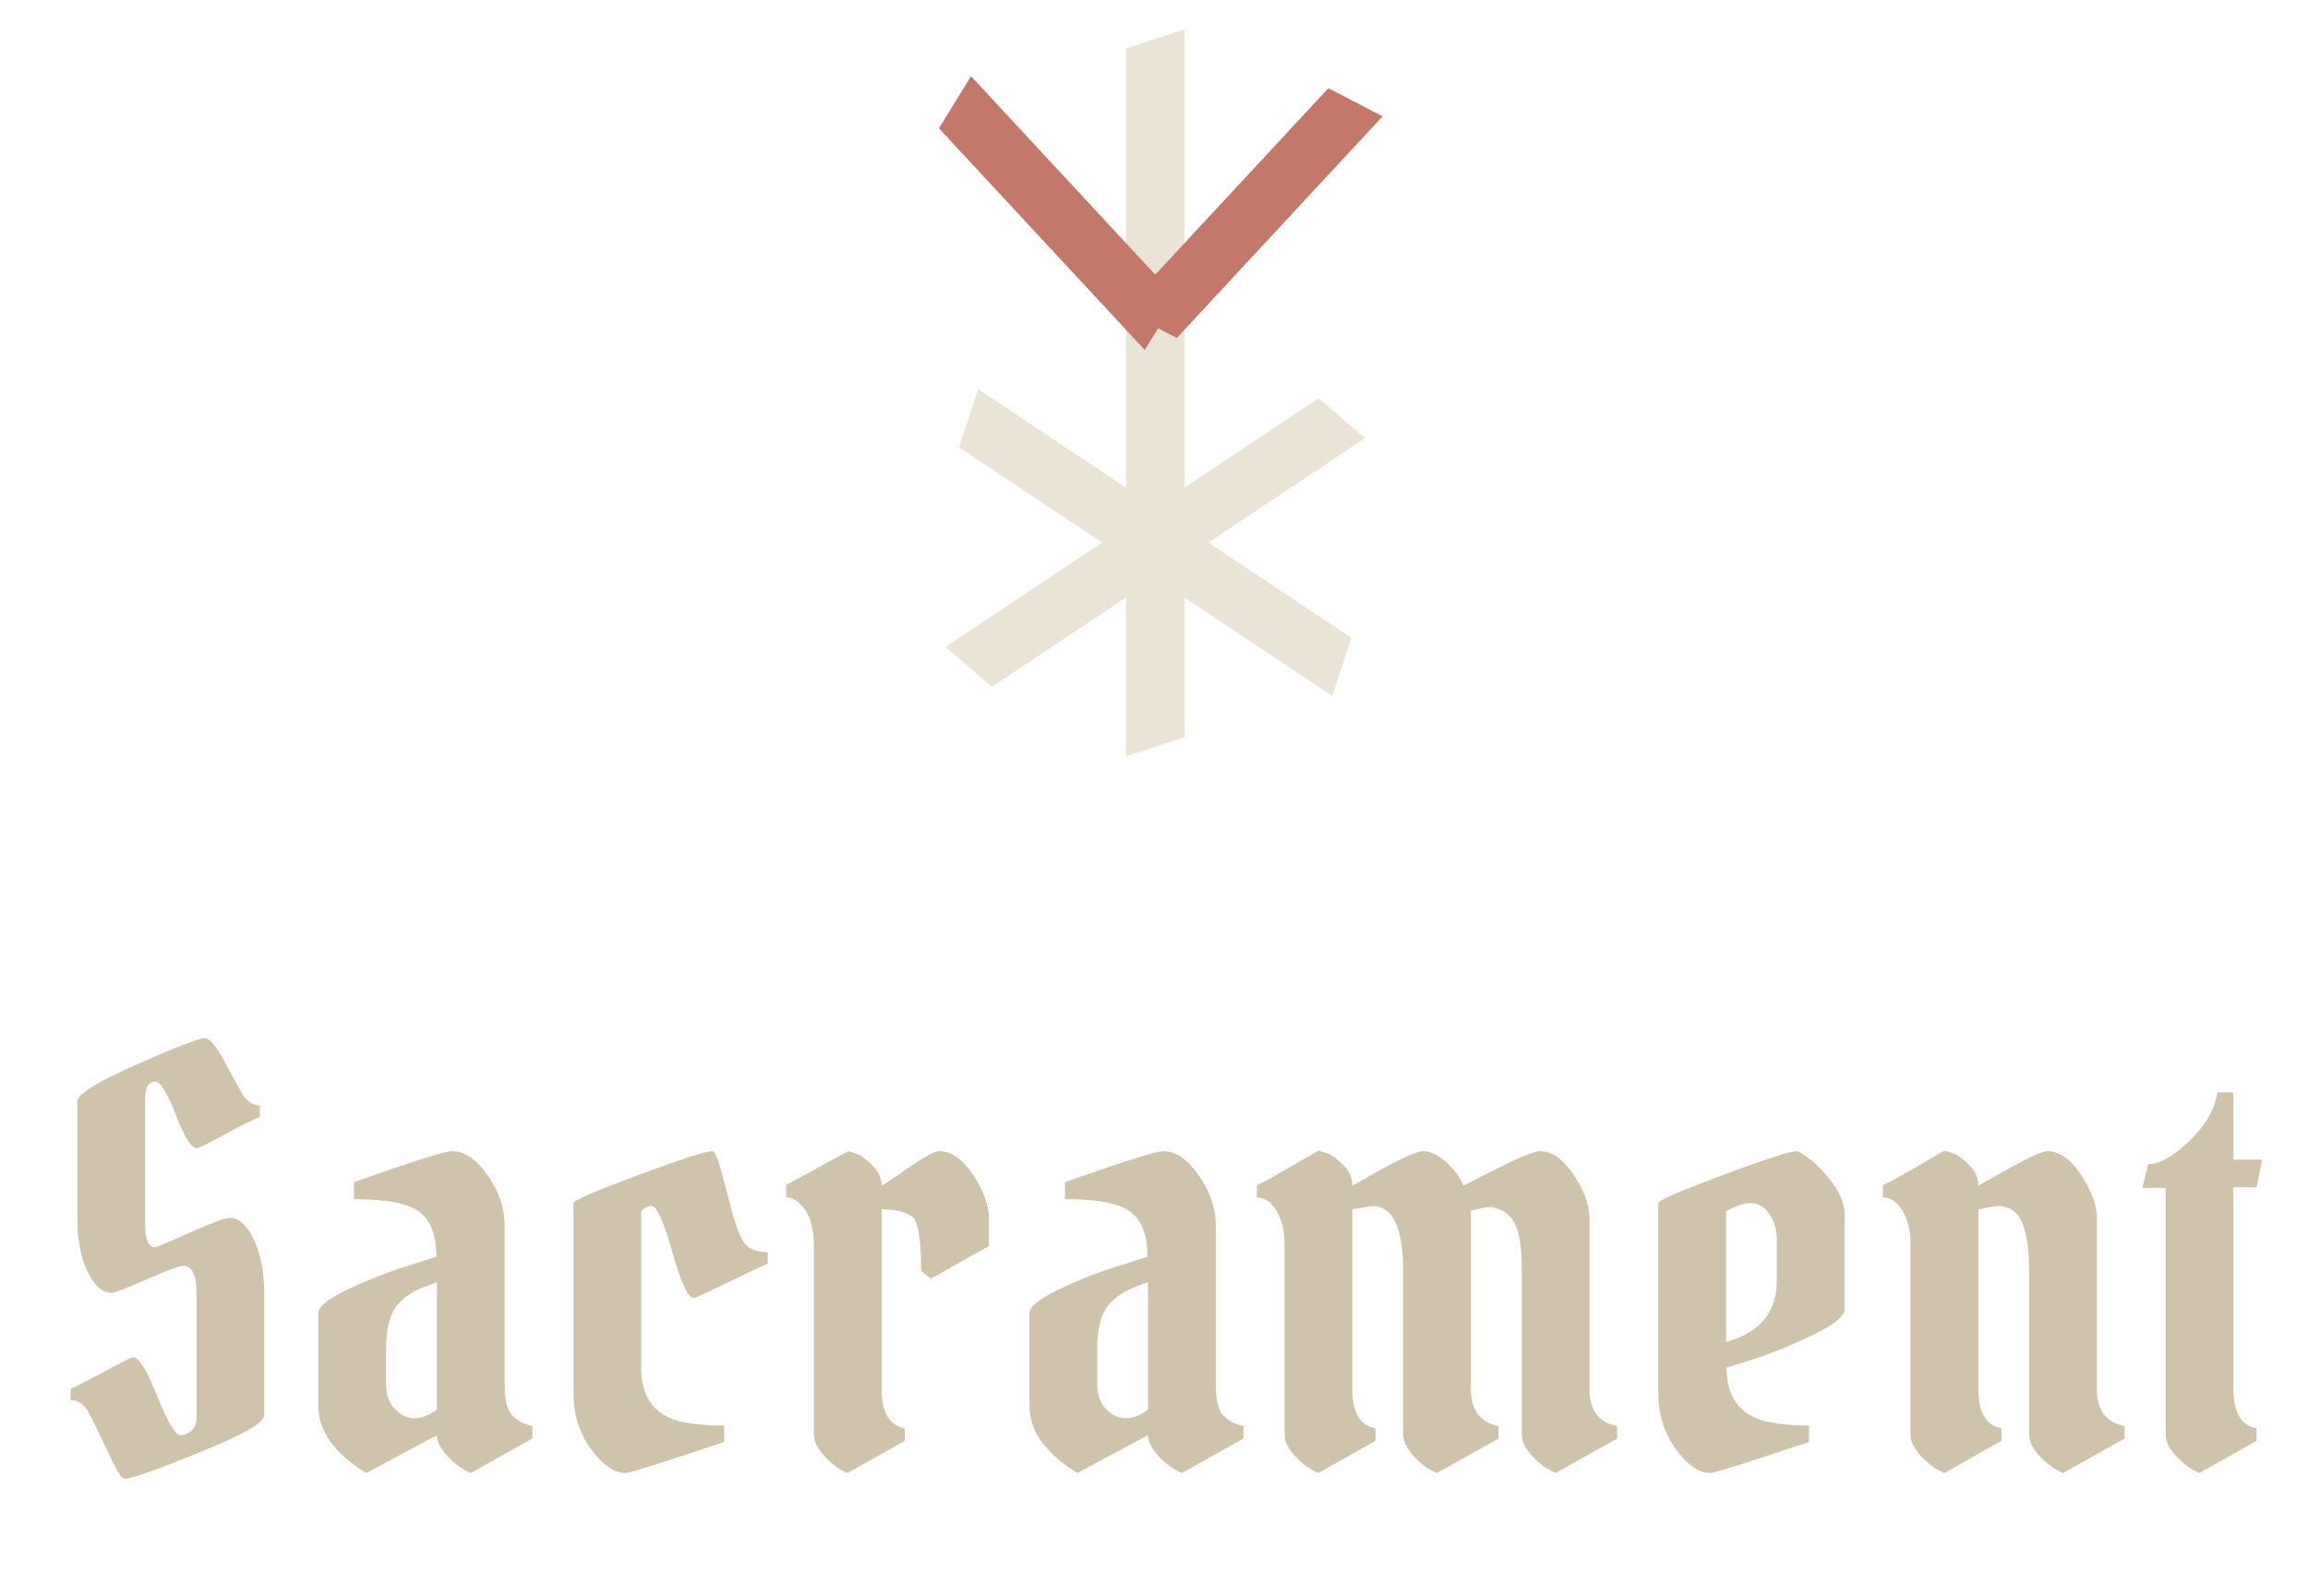
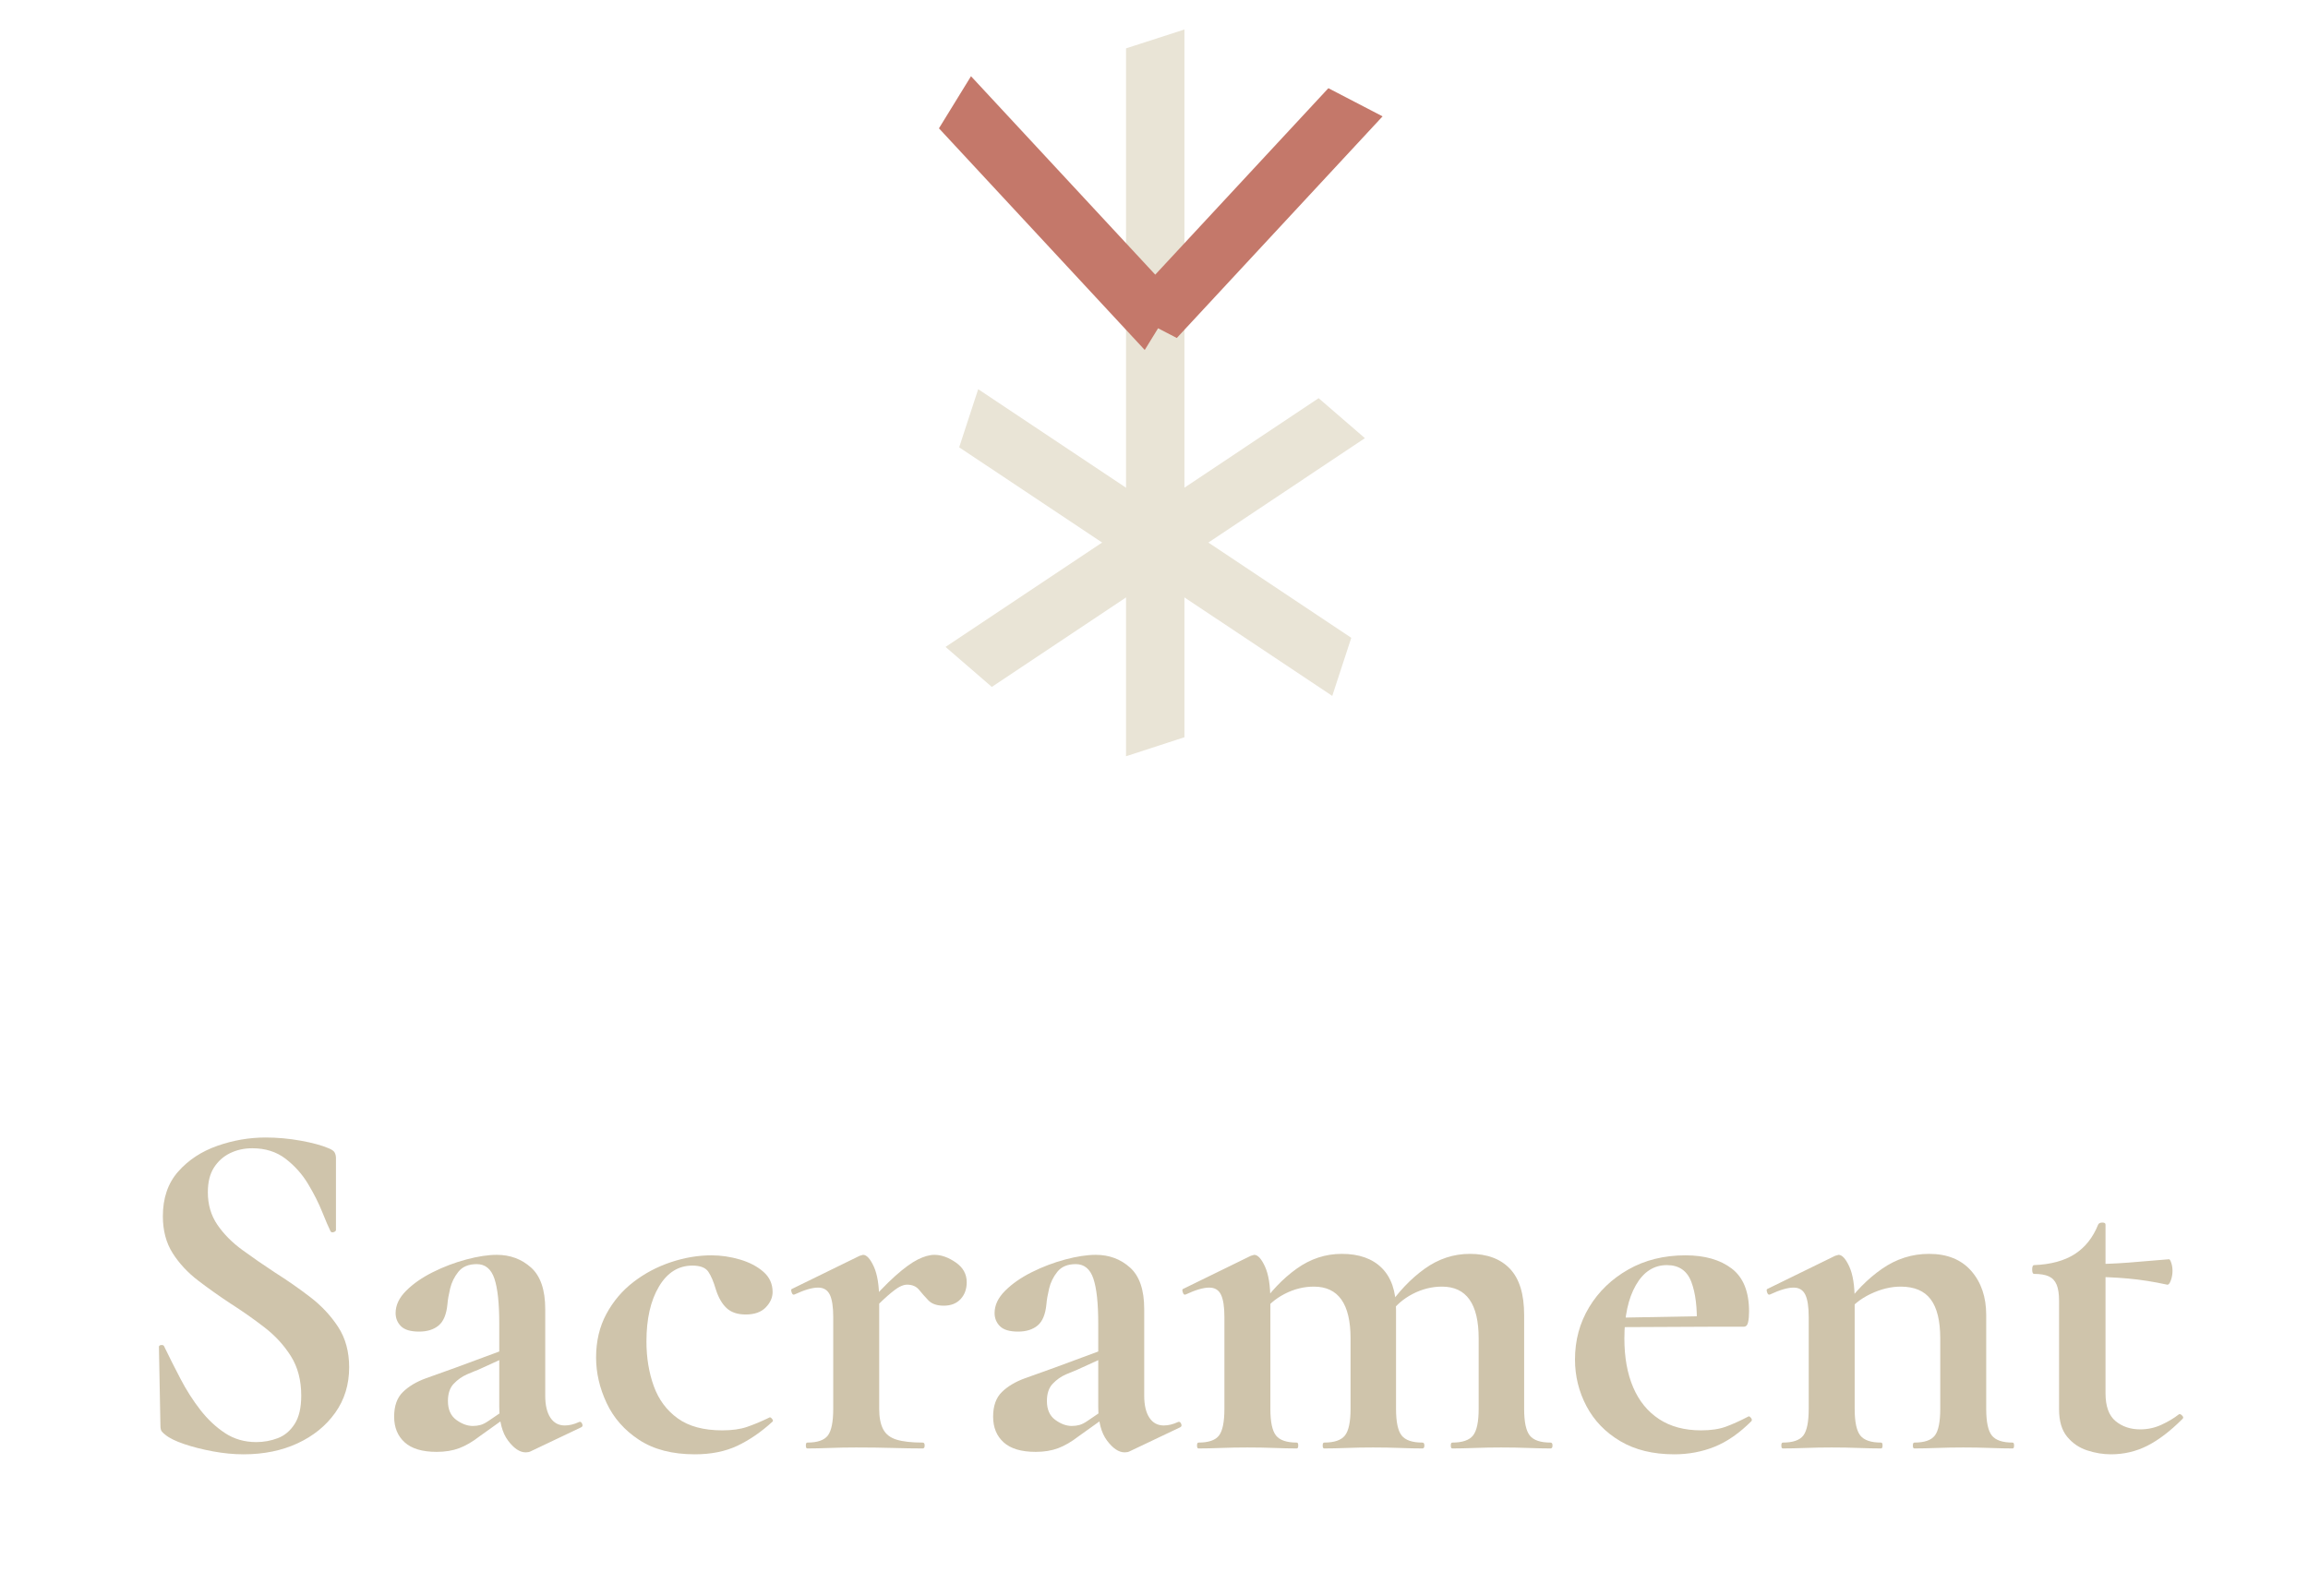
<svg xmlns="http://www.w3.org/2000/svg" viewBox="0 0 188 130" width="188" height="130" role="img">
  <g transform="translate(62.1 0)">
    <g transform="translate(32 32) scale(1.22) translate(-32 -32)">
      <polygon points="30.05,9.00 30.05,56.27 33.95,55.00 33.95,7.74" fill="#e9e4d6" />
      <polygon points="33.44,25.66 19.70,10.86 17.56,14.34 31.30,29.14" fill="#c4786a" />
      <polygon points="33.44,28.34 47.18,13.54 43.56,11.66 29.82,26.46" fill="#c4786a" />
      <polygon points="18.91,35.64 43.82,52.24 45.09,48.36 20.18,31.76" fill="#e9e4d6" />
      <polygon points="42.91,32.36 18.00,48.97 21.09,51.64 46.00,35.03" fill="#e9e4d6" />
    </g>
  </g>
-   <path transform="translate(4.0 120)" d="M5.106 -14.674Q3.956 -14.674 3.128 -16.422Q2.3 -18.17 2.3 -20.7V-30.268Q2.3 -31.142 7.13 -33.281Q11.96 -35.42 12.696 -35.42Q13.248 -35.42 14.26 -33.58Q14.49 -33.12 14.927 -32.338Q15.364 -31.556 15.64 -31.05Q16.238 -29.946 17.158 -29.946V-29.026Q16.422 -28.704 15.18 -28.06Q12.282 -26.45 12.052 -26.45Q11.362 -26.45 10.327 -29.164Q9.292 -31.878 8.648 -31.878Q7.82 -31.878 7.82 -30.498V-20.24Q7.82 -18.4 8.648 -18.4Q8.832 -18.4 11.5 -19.596Q14.168 -20.792 14.72 -20.792Q15.824 -20.792 16.675 -19.021Q17.526 -17.25 17.526 -14.49V-4.692Q17.526 -3.818 12.259 -1.679Q6.992 0.46 6.21 0.46Q5.888 0.46 5.474 -0.322Q5.06 -1.104 4.393 -2.553Q3.726 -4.002 3.197 -4.968Q2.668 -5.934 1.748 -5.934V-6.854Q2.484 -7.176 3.68 -7.82Q6.624 -9.43 6.854 -9.43Q7.544 -9.43 8.809 -6.256Q10.074 -3.082 10.718 -3.082Q11.178 -3.082 11.592 -3.45Q12.006 -3.818 12.006 -4.462V-14.812Q12.006 -16.882 10.856 -16.882Q10.488 -16.882 7.958 -15.778Q5.428 -14.674 5.106 -14.674Z M37.11 -20.148V-7.13Q37.11 -5.428 37.662 -4.761Q38.214 -4.094 39.364 -3.818V-2.806L34.35 0.0Q33.338 -0.414 32.464 -1.357Q31.59 -2.3 31.59 -3.082L25.84 0.0Q25.702 -0.092 25.426 -0.253Q25.15 -0.414 24.483 -0.943Q23.816 -1.472 23.31 -2.07Q21.93 -3.588 21.93 -5.52V-13.064Q21.93 -13.8 24.322 -14.95Q26.714 -16.1 29.106 -16.836L31.544 -17.618Q31.544 -20.24 30.164 -21.275Q28.784 -22.31 24.828 -22.31V-23.69Q31.958 -26.22 32.832 -26.22Q34.35 -26.22 35.73 -24.242Q37.11 -22.264 37.11 -20.148ZM31.59 -5.152V-15.548Q30.44 -15.134 29.865 -14.858Q29.29 -14.582 28.646 -13.984Q27.45 -12.88 27.45 -10.166V-7.176Q27.45 -5.98 28.163 -5.221Q28.876 -4.462 29.75 -4.462Q30.624 -4.462 31.59 -5.152Z M49.058 -21.758Q48.598 -21.758 48.23 -21.298V-8.602Q48.23 -5.06 51.266 -4.232Q52.83 -3.864 54.992 -3.864V-2.53Q47.448 0.0 46.942 0.0Q45.562 0.0 44.136 -1.955Q42.71 -3.91 42.71 -6.532V-21.988Q42.71 -22.31 47.977 -24.265Q53.244 -26.22 54.026 -26.22Q54.302 -26.22 54.67 -24.886Q55.038 -23.552 55.521 -21.666Q56.004 -19.78 56.533 -18.883Q57.062 -17.986 58.534 -17.986V-17.066Q57.522 -16.606 55.107 -15.433Q52.692 -14.26 52.508 -14.26Q51.818 -14.26 50.76 -18.009Q49.702 -21.758 49.058 -21.758Z M60.04 -23.46 65.1 -26.22Q65.422 -26.128 65.859 -25.967Q66.296 -25.806 67.055 -25.07Q67.814 -24.334 67.814 -23.414Q68.044 -23.506 69.999 -24.863Q71.954 -26.22 72.506 -26.22Q73.978 -26.22 75.266 -24.288Q76.554 -22.356 76.554 -20.746V-18.492L71.816 -15.824L71.034 -16.468Q71.034 -20.332 70.298 -20.884Q69.47 -21.482 67.814 -21.482V-6.808Q67.814 -4.002 69.7 -3.634V-2.622L65.054 0.0Q64.042 -0.414 63.168 -1.357Q62.294 -2.3 62.294 -3.128V-18.4Q62.294 -20.424 61.581 -21.436Q60.868 -22.448 60.04 -22.448Z M95.034 -20.148V-7.13Q95.034 -5.428 95.586 -4.761Q96.138 -4.094 97.288 -3.818V-2.806L92.274 0.0Q91.262 -0.414 90.388 -1.357Q89.514 -2.3 89.514 -3.082L83.764 0.0Q83.626 -0.092 83.35 -0.253Q83.074 -0.414 82.407 -0.943Q81.74 -1.472 81.234 -2.07Q79.854 -3.588 79.854 -5.52V-13.064Q79.854 -13.8 82.246 -14.95Q84.638 -16.1 87.03 -16.836L89.468 -17.618Q89.468 -20.24 88.088 -21.275Q86.708 -22.31 82.752 -22.31V-23.69Q89.882 -26.22 90.756 -26.22Q92.274 -26.22 93.654 -24.242Q95.034 -22.264 95.034 -20.148ZM89.514 -5.152V-15.548Q88.364 -15.134 87.789 -14.858Q87.214 -14.582 86.57 -13.984Q85.374 -12.88 85.374 -10.166V-7.176Q85.374 -5.98 86.087 -5.221Q86.8 -4.462 87.674 -4.462Q88.548 -4.462 89.514 -5.152Z M100.634 -3.128V-18.722Q100.634 -20.24 99.99 -21.344Q99.346 -22.448 98.38 -22.448V-23.46Q98.702 -23.506 103.394 -26.266Q103.716 -26.174 104.176 -26.013Q104.636 -25.852 105.395 -25.116Q106.154 -24.38 106.154 -23.414Q106.43 -23.552 107.718 -24.288Q111.122 -26.22 111.927 -26.22Q112.732 -26.22 113.721 -25.392Q114.71 -24.564 115.216 -23.414Q115.308 -23.46 117.102 -24.38Q120.69 -26.22 121.426 -26.22Q122.898 -26.22 124.186 -24.288Q125.474 -22.356 125.474 -20.746V-6.808Q125.474 -4.278 127.728 -3.818V-2.806L122.714 0.0Q121.702 -0.414 120.828 -1.357Q119.954 -2.3 119.954 -3.128V-16.698Q119.954 -19.688 119.172 -20.677Q118.39 -21.666 117.148 -21.666L115.814 -21.39V-6.808Q115.814 -4.278 118.068 -3.818V-2.806L113.054 0.0Q112.042 -0.414 111.168 -1.357Q110.294 -2.3 110.294 -3.128V-16.468Q110.294 -21.758 107.764 -21.758L106.154 -21.482V-6.808Q106.154 -4.002 108.04 -3.634V-2.622L103.394 0.0Q102.382 -0.414 101.508 -1.357Q100.634 -2.3 100.634 -3.128Z M142.344 -26.22Q142.574 -26.22 143.494 -25.507Q144.414 -24.794 145.334 -23.529Q146.254 -22.264 146.254 -21.068V-13.34Q146.254 -12.512 143.816 -11.316Q141.378 -10.12 139.101 -9.361Q136.824 -8.602 136.64 -8.602Q136.64 -5.06 139.722 -4.232Q141.24 -3.864 143.356 -3.864V-2.53Q135.812 0.0 135.306 0.0Q133.926 0.0 132.5 -1.955Q131.074 -3.91 131.074 -6.532V-21.988Q131.074 -22.31 136.318 -24.265Q141.562 -26.22 142.344 -26.22ZM136.594 -21.298V-10.672Q140.734 -11.822 140.734 -15.64V-18.906Q140.734 -20.194 140.136 -21.091Q139.538 -21.988 138.618 -21.988Q137.698 -21.988 136.594 -21.298Z M151.624 -3.128V-18.722Q151.624 -20.24 150.98 -21.344Q150.336 -22.448 149.37 -22.448V-23.46Q149.692 -23.506 154.384 -26.266Q154.706 -26.174 155.166 -26.013Q155.626 -25.852 156.385 -25.116Q157.144 -24.38 157.144 -23.414Q157.42 -23.552 158.708 -24.288Q162.112 -26.22 162.756 -26.22Q164.228 -26.22 165.516 -24.288Q166.804 -22.356 166.804 -20.746V-6.808Q166.804 -4.278 169.058 -3.818V-2.806L164.044 0.0Q163.032 -0.414 162.158 -1.357Q161.284 -2.3 161.284 -3.128V-16.468Q161.284 -19.044 160.709 -20.401Q160.134 -21.758 158.662 -21.758L157.144 -21.482V-6.808Q157.144 -4.002 159.03 -3.634V-2.622L154.384 0.0Q153.372 -0.414 152.498 -1.357Q151.624 -2.3 151.624 -3.128Z M177.924 -31.004V-25.53H180.27L179.81 -23.276H177.924V-6.808Q177.924 -4.002 179.81 -3.634V-2.622L175.164 0.0Q174.152 -0.414 173.278 -1.357Q172.404 -2.3 172.404 -3.128V-23.23H170.518L170.978 -25.162Q172.358 -25.162 174.313 -27.025Q176.268 -28.888 176.636 -31.004Z" fill="#cfc4ab" />
+   <g transform="translate(10.000 118.000) scale(0.039829 -0.039829)" fill="#cfc4ab">
+     <path d="M174 524Q174 486 193.5 457.5Q213 429 244.5 406.0Q276 383 311 360Q349 336 383.5 309.5Q418 283 440.5 248.5Q463 214 463 166Q463 113 434.5 73.0Q406 33 357.5 10.5Q309 -12 247 -12Q217 -12 184.5 -6.0Q152 0 125.5 9.0Q99 18 87 28Q83 31 80.0 34.5Q77 38 77 47L74 206Q73 211 78.5 211.5Q84 212 85 208Q100 177 118.0 142.5Q136 108 158.5 79.0Q181 50 209.0 31.5Q237 13 273 13Q296 13 317.0 21.0Q338 29 351.5 50.0Q365 71 365 108Q365 155 344.0 188.5Q323 222 290.0 247.5Q257 273 221 296Q186 319 154.0 343.5Q122 368 102.0 399.5Q82 431 82 475Q82 531 113.5 566.5Q145 602 193.5 619.0Q242 636 292 636Q328 636 364.0 629.5Q400 623 421 614Q431 610 433.5 605.0Q436 600 436 594V447Q436 444 431.5 442.5Q427 441 425 444Q419 456 408.0 483.5Q397 511 379.0 541.0Q361 571 333.0 592.5Q305 614 265 614Q240 614 219.5 604.0Q199 594 186.5 574.5Q174 555 174 524Z" transform="translate(0 0)" />
+     <path d="M319 -6Q315 -8 309 -8Q291 -8 273.0 16.0Q255 40 255 85V255Q255 318 245.0 347.5Q235 377 209 377Q184 377 171.5 361.5Q159 346 154.5 327.0Q150 308 149 295Q146 264 131.0 251.5Q116 239 91 239Q65 239 54.0 250.0Q43 261 43 277Q43 301 64.5 322.5Q86 344 119.0 360.5Q152 377 187.5 386.5Q223 396 250 396Q291 396 320.0 370.0Q349 344 349 285V108Q349 79 359.5 63.0Q370 47 389 47Q403 47 418 54Q422 56 424.5 50.5Q427 45 422 43ZM127 -7Q83 -7 61.5 12.5Q40 32 40 65Q40 98 58.0 115.5Q76 133 105.0 143.5Q134 154 165 165L265 202L269 187L212 161Q204 158 189.0 151.5Q174 145 162.0 132.5Q150 120 150 97Q150 71 167.0 58.5Q184 46 201 46Q209 46 216.5 48.0Q224 50 234 57L284 91L285 75L215 25Q193 8 173.0 0.5Q153 -7 127 -7Z" transform="translate(515 0)" />
+     <path d="M234 -12Q165 -12 120.0 17.5Q75 47 53.5 93.0Q32 139 32 186Q32 236 53.0 275.0Q74 314 108.5 340.5Q143 367 185.0 381.0Q227 395 268 395Q297 395 326.0 386.5Q355 378 374.0 361.5Q393 345 393 320Q393 303 379.0 288.5Q365 274 338 274Q313 274 299.0 287.0Q285 300 277 325Q270 349 261.5 361.5Q253 374 229 374Q186 374 160.5 331.0Q135 288 135 219Q135 169 150.0 127.5Q165 86 199.0 61.5Q233 37 290 37Q320 37 340.5 44.0Q361 51 386 63Q388 65 391.5 61.0Q395 57 393 55Q358 23 321.0 5.5Q284 -12 234 -12Z" transform="translate(936 0)" />
+     <path d="M161 271 153 284Q192 329 219.0 353.0Q246 377 265.0 386.5Q284 396 299 396Q320 396 342.5 380.5Q365 365 365 340Q365 319 352.5 305.5Q340 292 318 292Q297 292 286.5 303.0Q276 314 267.5 324.5Q259 335 243 335Q236 335 227.5 330.5Q219 326 203.5 312.5Q188 299 161 271ZM39 0Q36 0 36.0 6.0Q36 12 39 12Q70 12 81.0 26.5Q92 41 92 81V269Q92 300 85.0 314.5Q78 329 61 329Q52 329 40.0 325.5Q28 322 13 315Q9 313 7.0 319.0Q5 325 7 326L146 394Q152 396 153 396Q164 396 175.0 372.0Q186 348 186 303V81Q186 55 194.0 39.5Q202 24 221.5 18.0Q241 12 275 12Q279 12 279.0 6.0Q279 0 275 0Q248 0 213.5 1.0Q179 2 139 2Q111 2 85.0 1.0Q59 0 39 0Z" transform="translate(1361 0)" />
+     <path d="M319 -6Q315 -8 309 -8Q291 -8 273.0 16.0Q255 40 255 85V255Q255 318 245.0 347.5Q235 377 209 377Q184 377 171.5 361.5Q159 346 154.5 327.0Q150 308 149 295Q146 264 131.0 251.5Q116 239 91 239Q65 239 54.0 250.0Q43 261 43 277Q43 301 64.5 322.5Q86 344 119.0 360.5Q152 377 187.5 386.5Q223 396 250 396Q291 396 320.0 370.0Q349 344 349 285V108Q349 79 359.5 63.0Q370 47 389 47Q403 47 418 54Q422 56 424.5 50.5Q427 45 422 43ZM127 -7Q83 -7 61.5 12.5Q40 32 40 65Q40 98 58.0 115.5Q76 133 105.0 143.5Q134 154 165 165L265 202L269 187L212 161Q204 158 189.0 151.5Q174 145 162.0 132.5Q150 120 150 97Q150 71 167.0 58.5Q184 46 201 46Q209 46 216.5 48.0Q224 50 234 57L284 91L285 75L215 25Q193 8 173.0 0.5Q153 -7 127 -7Z" transform="translate(1740 0)" />
+     <path d="M558 0Q555 0 555.0 6.0Q555 12 558 12Q589 12 600.5 26.5Q612 41 612 81V225Q612 331 537 331Q506 331 477.0 316.0Q448 301 430 275L425 287Q459 337 501.5 367.5Q544 398 594 398Q647 398 676.0 367.5Q705 337 705 273V81Q705 41 716.5 26.5Q728 12 759 12Q763 12 763.0 6.0Q763 0 759 0Q739 0 713.0 1.0Q687 2 658 2Q630 2 604.0 1.0Q578 0 558 0ZM296 0Q293 0 293.0 6.0Q293 12 296 12Q327 12 338.5 26.5Q350 41 350 81V225Q350 331 275 331Q244 331 215.0 316.0Q186 301 168 275L163 287Q197 337 239.5 367.5Q282 398 332 398Q385 398 414.0 369.0Q443 340 443 284V81Q443 41 454.5 26.5Q466 12 497 12Q501 12 501.0 6.0Q501 0 497 0Q477 0 451.0 1.0Q425 2 396 2Q368 2 342.0 1.0Q316 0 296 0ZM39 0Q36 0 36.0 6.0Q36 12 39 12Q70 12 81.0 26.5Q92 41 92 81V269Q92 300 85.0 314.5Q78 329 61 329Q52 329 40.0 325.5Q28 322 13 315Q9 313 7.0 319.0Q5 325 7 326L146 394Q152 396 153 396Q164 396 175.0 372.0Q186 348 186 303V81Q186 41 197.5 26.5Q209 12 240 12Q243 12 243.0 6.0Q243 0 240 0Q220 0 194.0 1.0Q168 2 139 2Q111 2 85.0 1.0Q59 0 39 0Z" transform="translate(2161 0)" />
+     <path d="M235 -12Q170 -12 124.5 15.0Q79 42 55.5 86.5Q32 131 32 182Q32 241 61.0 289.0Q90 337 141.0 366.0Q192 395 258 395Q317 395 352.5 368.0Q388 341 388 280Q388 267 386.0 258.0Q384 249 377 249H281Q283 306 270.0 340.5Q257 375 220 375Q180 375 156.5 334.0Q133 293 133 225Q133 167 151.0 125.0Q169 83 204.0 60.0Q239 37 290 37Q320 37 340.5 44.5Q361 52 386 65Q388 67 391.5 63.0Q395 59 393 56Q356 19 317.5 3.5Q279 -12 235 -12ZM98 248 97 267 316 271V249Z" transform="translate(2938 0)" />
+     <path d="M308 0Q305 0 305.0 6.0Q305 12 308 12Q339 12 350.0 26.5Q361 41 361 81V225Q361 279 341.5 305.0Q322 331 280 331Q250 331 218.5 316.0Q187 301 168 275L163 287Q198 337 242.0 367.5Q286 398 338 398Q394 398 424.5 363.0Q455 328 455 273V81Q455 41 466.5 26.5Q478 12 509 12Q512 12 512.0 6.0Q512 0 509 0Q489 0 463.0 1.0Q437 2 408 2Q380 2 354.0 1.0Q328 0 308 0ZM39 0Q36 0 36.0 6.0Q36 12 39 12Q70 12 81.0 26.5Q92 41 92 81V269Q92 300 85.0 314.5Q78 329 61 329Q52 329 40.0 325.5Q28 322 13 315Q9 313 7.0 319.0Q5 325 7 326L146 394Q152 396 153 396Q164 396 175.0 372.0Q186 348 186 303V81Q186 41 197.5 26.5Q209 12 240 12Q243 12 243.0 6.0Q243 0 240 0Q220 0 194.0 1.0Q168 2 139 2Q111 2 85.0 1.0Q59 0 39 0Z" transform="translate(3356 0)" />
+     <path d="M184 -12Q160 -12 135.5 -4.0Q111 4 94.5 24.0Q78 44 78 80V302Q78 323 73.0 335.0Q68 347 57.0 352.0Q46 357 27 357Q23 357 23.0 366.0Q23 375 27 375Q78 377 110.0 397.5Q142 418 158 458Q160 462 166.5 462.0Q173 462 173 458V113Q173 73 193.5 56.0Q214 39 244 39Q267 39 287.5 48.5Q308 58 322 69Q325 72 329.5 67.5Q334 63 330 60Q293 23 258.5 5.5Q224 -12 184 -12ZM299 335Q258 344 219.5 347.5Q181 351 138 351V377Q179 377 218.5 380.0Q258 383 303 387Q305 387 307.5 379.5Q310 372 310 363Q310 353 306.5 343.5Q303 334 299 335Z" transform="translate(3882 0)" />
+   </g>
</svg>
